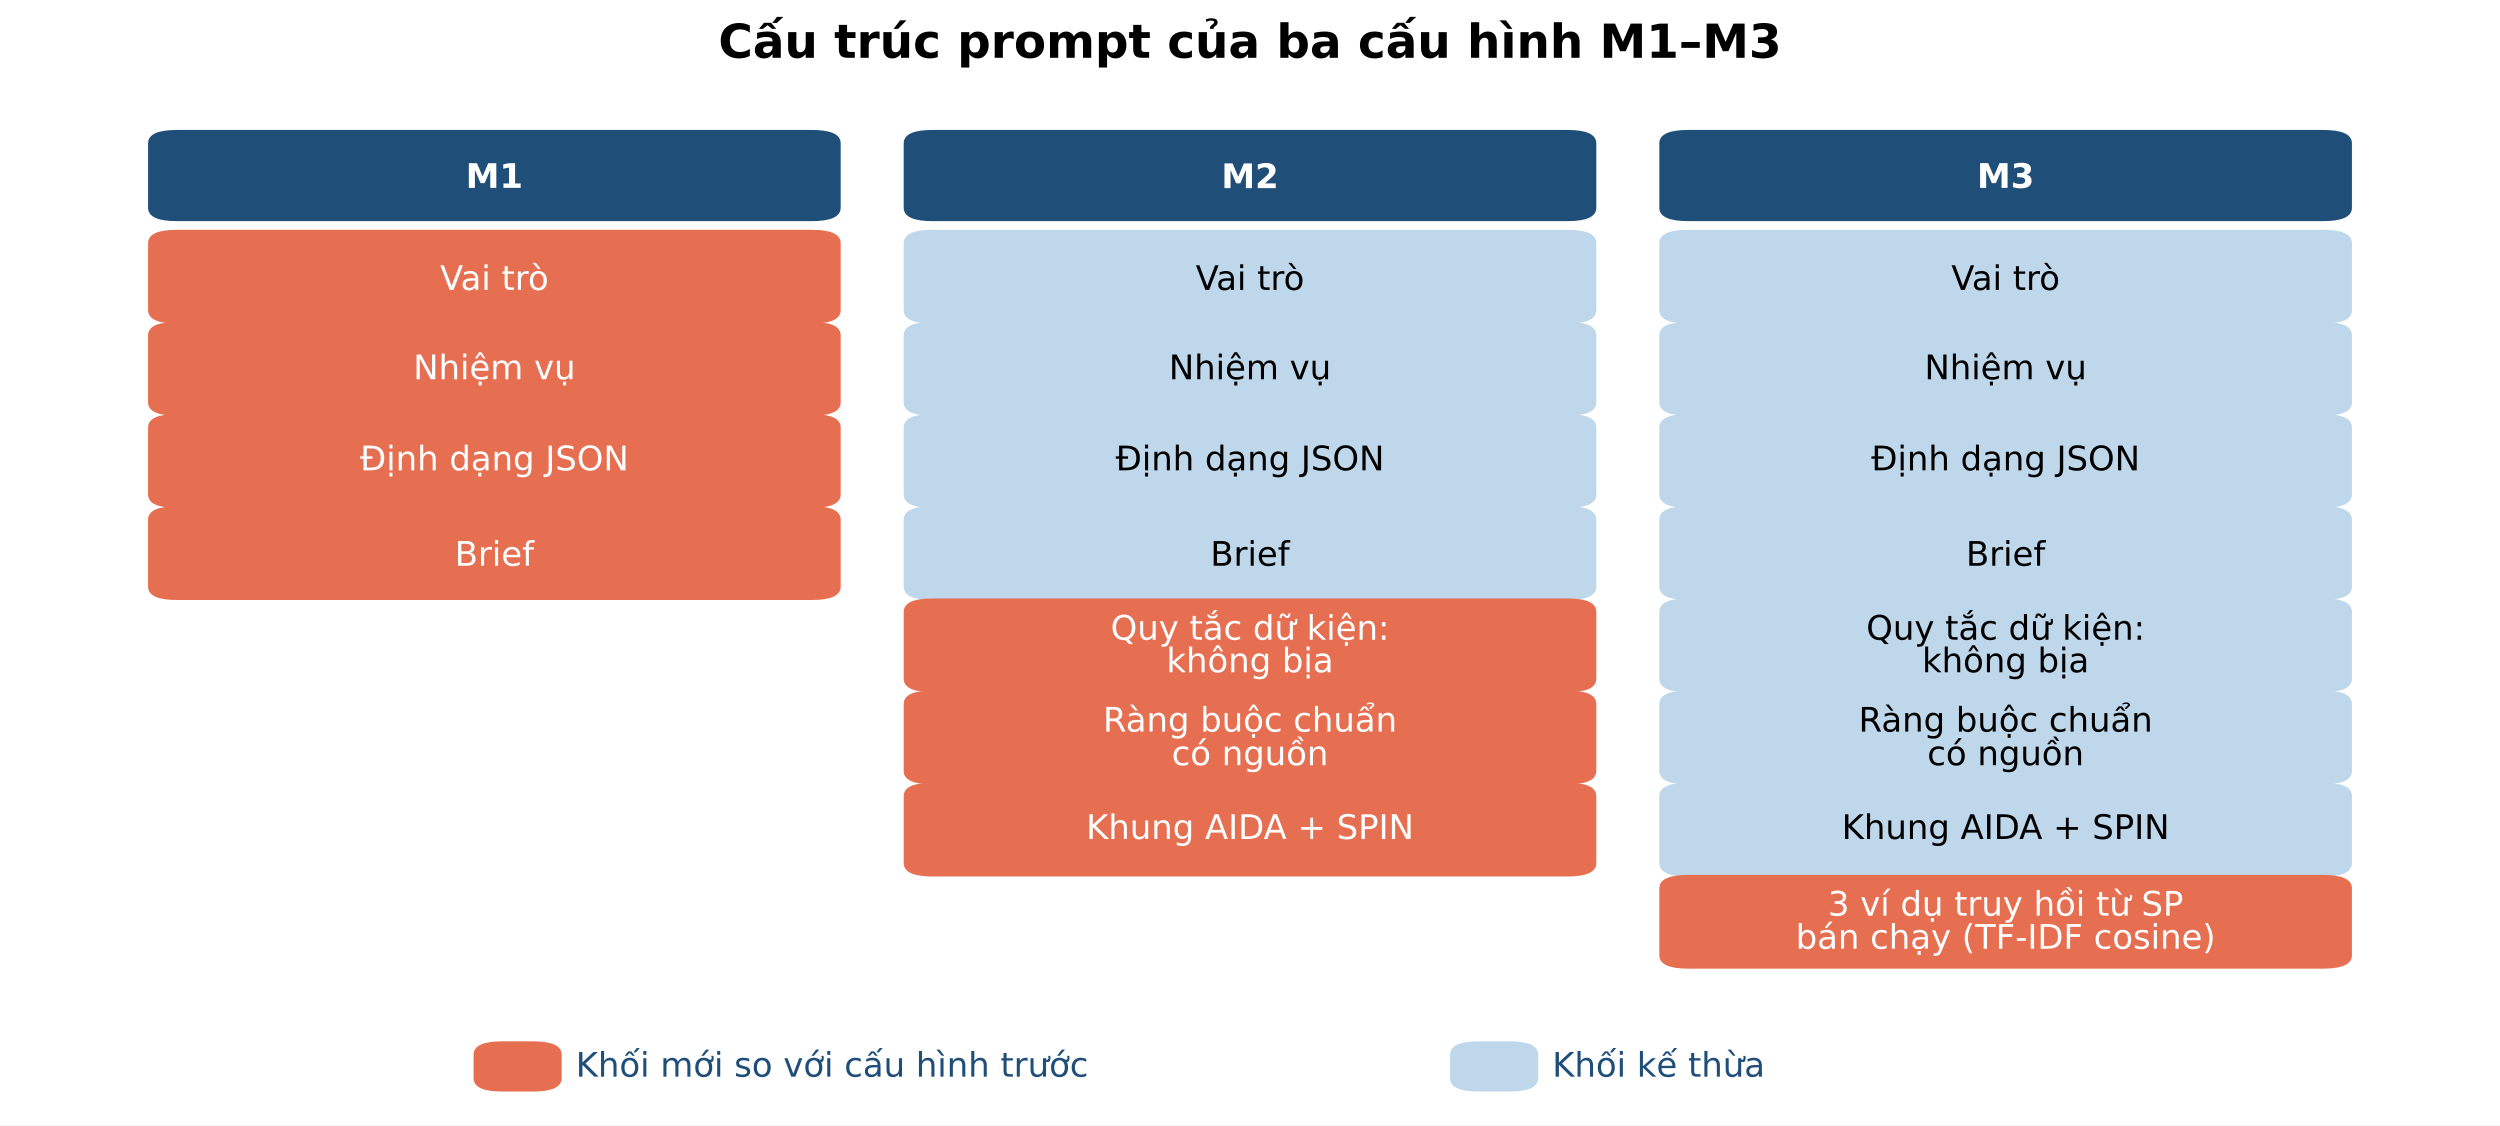
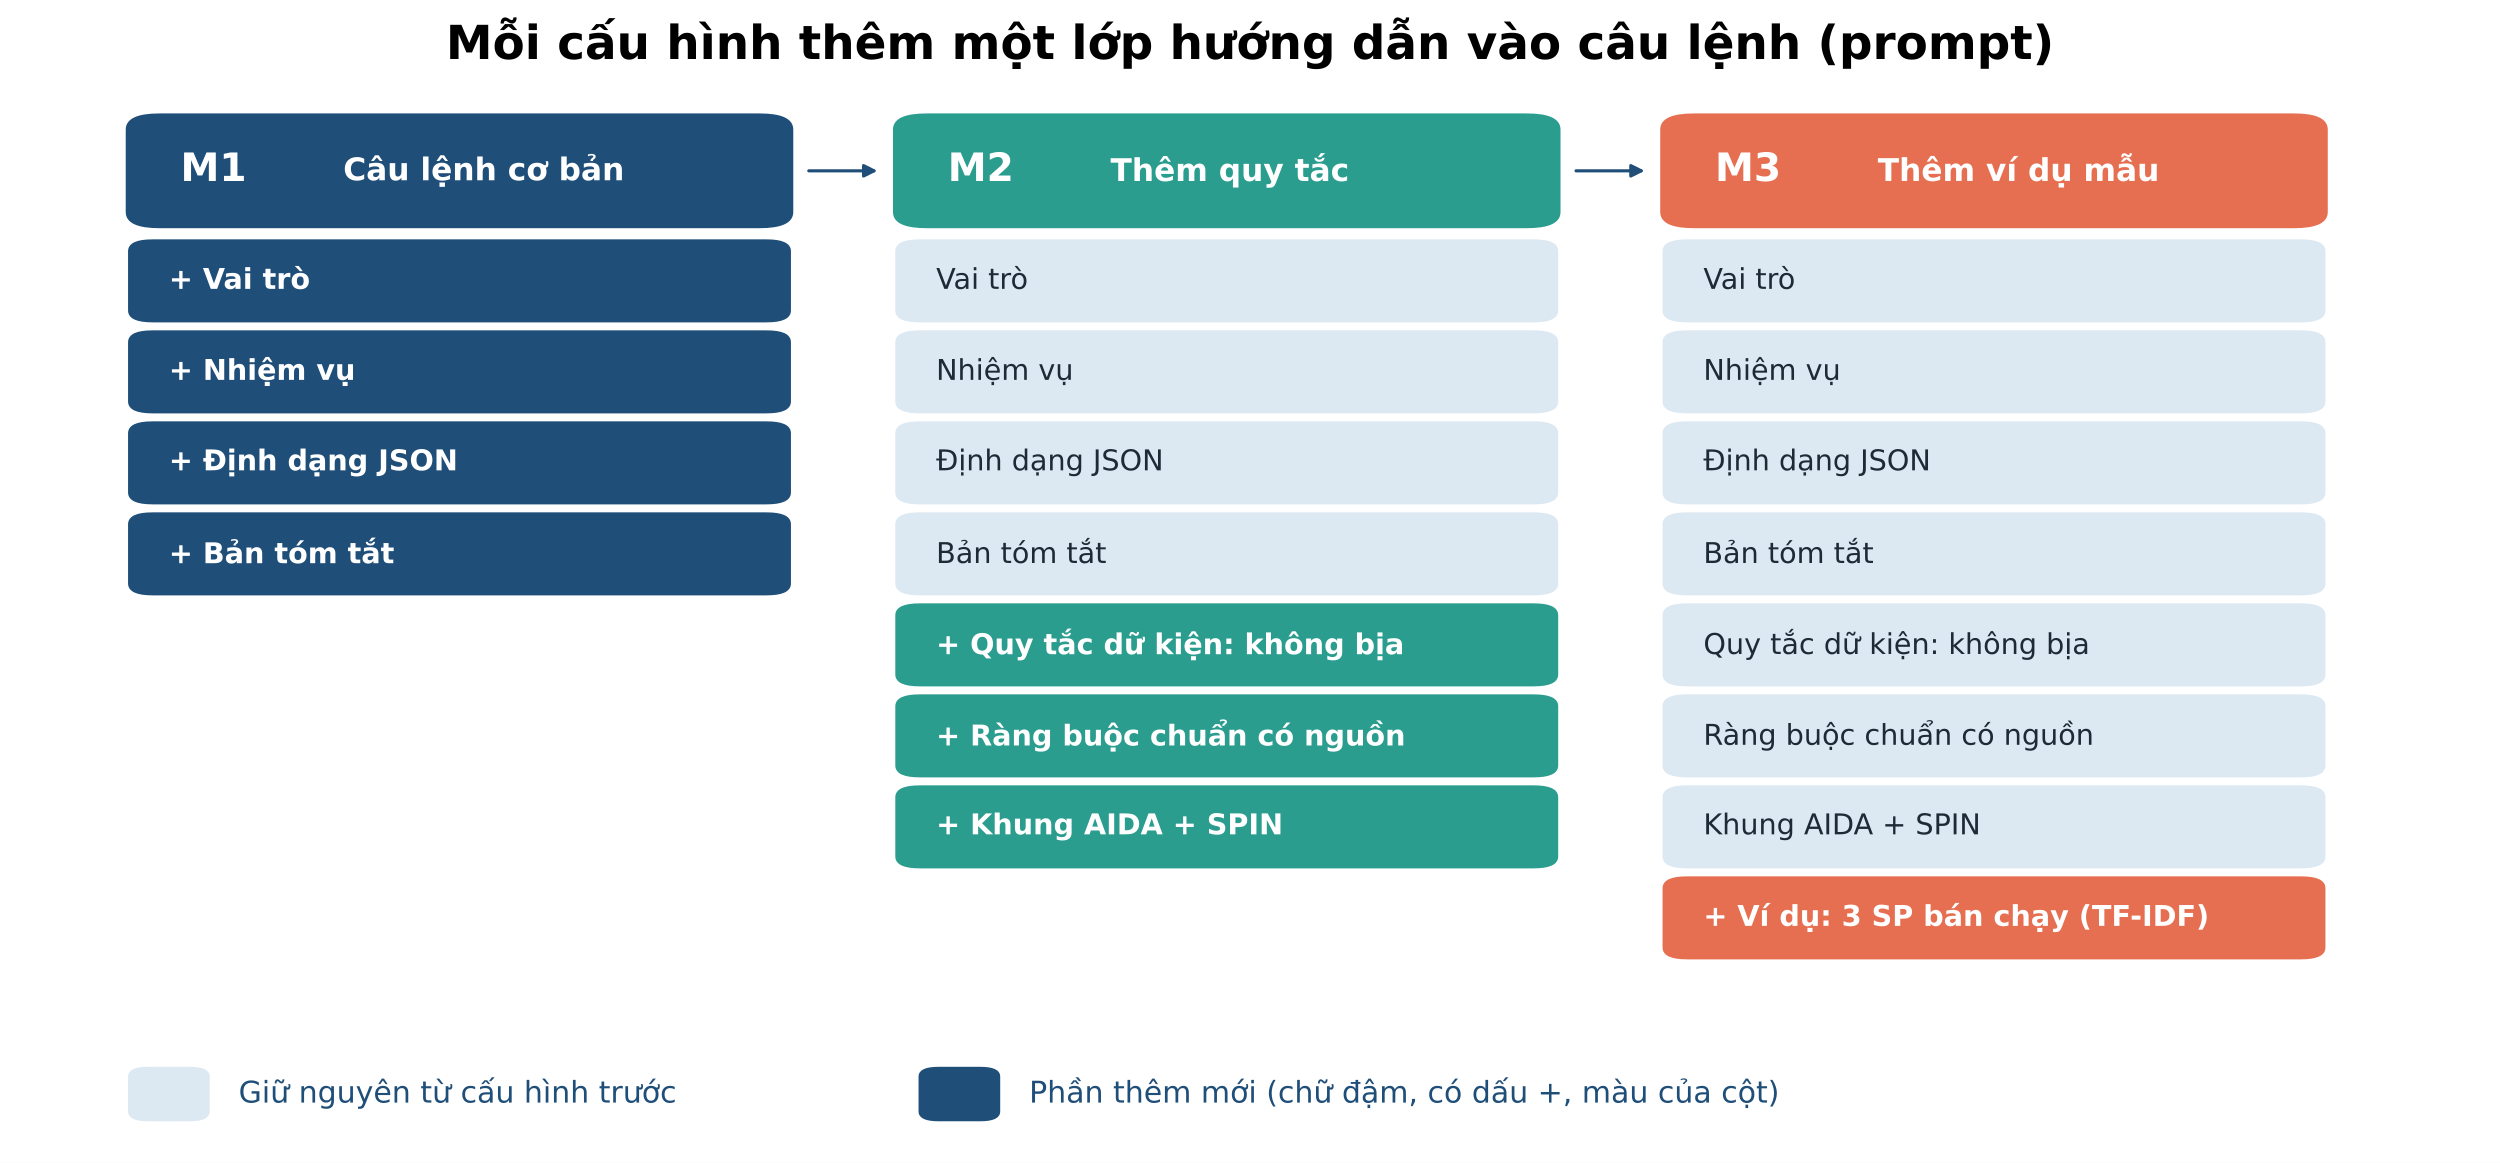
- <svg xmlns="http://www.w3.org/2000/svg" width="959.76pt" height="432pt" viewBox="0 0 959.76 432" version="1.1">
+ <svg xmlns="http://www.w3.org/2000/svg" width="959.76pt" height="446.4pt" viewBox="0 0 959.76 446.4" version="1.1">
  <defs>
    <style type="text/css">*{stroke-linejoin: round; stroke-linecap: butt}</style>
  </defs>
  <g id="figure_1">
    <g id="patch_1">
-       <path d="M 0 432  L 959.76 432  L 959.76 0  L 0 0  z " style="fill: #ffffff" />
+       <path d="M 0 446.4  L 959.76 446.4  L 959.76 0  L 0 0  z " style="fill: #ffffff" />
    </g>
    <g id="axes_1">
      <g id="patch_2">
-         <path d="M 67.956 84.493  L 311.629 84.493  Q 322.34 84.493 322.34 79.775  L 322.34 55.009  Q 322.34 50.291 311.629 50.291  L 67.956 50.291  Q 57.245 50.291 57.245 55.009  L 57.245 79.775  Q 57.245 84.493 67.956 84.493  z " clip-path="url(#p205b513c04)" style="fill: #1f4e79; stroke: #1f4e79; stroke-width: 0.8; stroke-linejoin: miter" />
+         <path d="M 61.261 87.106  L 291.546 87.106  Q 304.042 87.106 304.042 81.419  L 304.042 49.733  Q 304.042 44.046 291.546 44.046  L 61.261 44.046  Q 48.765 44.046 48.765 49.733  L 48.765 81.419  Q 48.765 87.106 61.261 87.106  z " clip-path="url(#p475eb7b237)" style="fill: #1f4e79; stroke: #1f4e79; stroke-linejoin: miter" />
      </g>
      <g id="patch_3">
-         <path d="M 67.956 123.805  L 311.629 123.805  Q 322.34 123.805 322.34 119.087  L 322.34 93.338  Q 322.34 88.62 311.629 88.62  L 67.956 88.62  Q 57.245 88.62 57.245 93.338  L 57.245 119.087  Q 57.245 123.805 67.956 123.805  z " clip-path="url(#p205b513c04)" style="fill: #e76f51; stroke: #e76f51; stroke-width: 0.8; stroke-linejoin: miter" />
+         <path d="M 58.584 123.26  L 294.224 123.26  Q 303.15 123.26 303.15 119.198  L 303.15 96.449  Q 303.15 92.387 294.224 92.387  L 58.584 92.387  Q 49.658 92.387 49.658 96.449  L 49.658 119.198  Q 49.658 123.26 58.584 123.26  z " clip-path="url(#p475eb7b237)" style="fill: #1f4e79; stroke: #1f4e79; stroke-linejoin: miter" />
      </g>
      <g id="patch_4">
-         <path d="M 67.956 159.186  L 311.629 159.186  Q 322.34 159.186 322.34 154.468  L 322.34 128.719  Q 322.34 124.001 311.629 124.001  L 67.956 124.001  Q 57.245 124.001 57.245 128.719  L 57.245 154.468  Q 57.245 159.186 67.956 159.186  z " clip-path="url(#p205b513c04)" style="fill: #e76f51; stroke: #e76f51; stroke-width: 0.8; stroke-linejoin: miter" />
+         <path d="M 58.584 158.195  L 294.224 158.195  Q 303.15 158.195 303.15 154.133  L 303.15 131.384  Q 303.15 127.322 294.224 127.322  L 58.584 127.322  Q 49.658 127.322 49.658 131.384  L 49.658 154.133  Q 49.658 158.195 58.584 158.195  z " clip-path="url(#p475eb7b237)" style="fill: #1f4e79; stroke: #1f4e79; stroke-linejoin: miter" />
      </g>
      <g id="patch_5">
-         <path d="M 67.956 194.566  L 311.629 194.566  Q 322.34 194.566 322.34 189.849  L 322.34 164.1  Q 322.34 159.382 311.629 159.382  L 67.956 159.382  Q 57.245 159.382 57.245 164.1  L 57.245 189.849  Q 57.245 194.566 67.956 194.566  z " clip-path="url(#p205b513c04)" style="fill: #e76f51; stroke: #e76f51; stroke-width: 0.8; stroke-linejoin: miter" />
+         <path d="M 58.584 193.13  L 294.224 193.13  Q 303.15 193.13 303.15 189.068  L 303.15 166.32  Q 303.15 162.257 294.224 162.257  L 58.584 162.257  Q 49.658 162.257 49.658 166.32  L 49.658 189.068  Q 49.658 193.13 58.584 193.13  z " clip-path="url(#p475eb7b237)" style="fill: #1f4e79; stroke: #1f4e79; stroke-linejoin: miter" />
      </g>
      <g id="patch_6">
-         <path d="M 67.956 229.947  L 311.629 229.947  Q 322.34 229.947 322.34 225.23  L 322.34 199.48  Q 322.34 194.763 311.629 194.763  L 67.956 194.763  Q 57.245 194.763 57.245 199.48  L 57.245 225.23  Q 57.245 229.947 67.956 229.947  z " clip-path="url(#p205b513c04)" style="fill: #e76f51; stroke: #e76f51; stroke-width: 0.8; stroke-linejoin: miter" />
+         <path d="M 58.584 228.066  L 294.224 228.066  Q 303.15 228.066 303.15 224.004  L 303.15 201.255  Q 303.15 197.193 294.224 197.193  L 58.584 197.193  Q 49.658 197.193 49.658 201.255  L 49.658 224.004  Q 49.658 228.066 58.584 228.066  z " clip-path="url(#p475eb7b237)" style="fill: #1f4e79; stroke: #1f4e79; stroke-linejoin: miter" />
      </g>
      <g id="patch_7">
-         <path d="M 358.043 84.493  L 601.717 84.493  Q 612.428 84.493 612.428 79.775  L 612.428 55.009  Q 612.428 50.291 601.717 50.291  L 358.043 50.291  Q 347.332 50.291 347.332 55.009  L 347.332 79.775  Q 347.332 84.493 358.043 84.493  z " clip-path="url(#p205b513c04)" style="fill: #1f4e79; stroke: #1f4e79; stroke-width: 0.8; stroke-linejoin: miter" />
+         <path d="M 310.502 65.576  Q 323.679 65.576 335.514 65.576  " clip-path="url(#p475eb7b237)" style="fill: none; stroke: #1f4e79; stroke-width: 1.2; stroke-linecap: round" />
+         <path d="M 331.514 63.576  L 335.514 65.576  L 331.514 67.576  z " clip-path="url(#p475eb7b237)" style="fill: #1f4e79; stroke: #1f4e79; stroke-width: 1.2; stroke-linecap: round" />
      </g>
      <g id="patch_8">
-         <path d="M 358.043 123.805  L 601.717 123.805  Q 612.428 123.805 612.428 119.087  L 612.428 93.338  Q 612.428 88.62 601.717 88.62  L 358.043 88.62  Q 347.332 88.62 347.332 93.338  L 347.332 119.087  Q 347.332 123.805 358.043 123.805  z " clip-path="url(#p205b513c04)" style="fill: #bfd7ea; stroke: #bfd7ea; stroke-width: 0.8; stroke-linejoin: miter" />
+         <path d="M 355.812 87.106  L 586.097 87.106  Q 598.593 87.106 598.593 81.419  L 598.593 49.733  Q 598.593 44.046 586.097 44.046  L 355.812 44.046  Q 343.316 44.046 343.316 49.733  L 343.316 81.419  Q 343.316 87.106 355.812 87.106  z " clip-path="url(#p475eb7b237)" style="fill: #2a9d8f; stroke: #2a9d8f; stroke-linejoin: miter" />
      </g>
      <g id="patch_9">
-         <path d="M 358.043 159.186  L 601.717 159.186  Q 612.428 159.186 612.428 154.468  L 612.428 128.719  Q 612.428 124.001 601.717 124.001  L 358.043 124.001  Q 347.332 124.001 347.332 128.719  L 347.332 154.468  Q 347.332 159.186 358.043 159.186  z " clip-path="url(#p205b513c04)" style="fill: #bfd7ea; stroke: #bfd7ea; stroke-width: 0.8; stroke-linejoin: miter" />
+         <path d="M 353.134 123.26  L 588.774 123.26  Q 597.7 123.26 597.7 119.198  L 597.7 96.449  Q 597.7 92.387 588.774 92.387  L 353.134 92.387  Q 344.208 92.387 344.208 96.449  L 344.208 119.198  Q 344.208 123.26 353.134 123.26  z " clip-path="url(#p475eb7b237)" style="fill: #dce8f2; stroke: #dce8f2; stroke-linejoin: miter" />
      </g>
      <g id="patch_10">
-         <path d="M 358.043 194.566  L 601.717 194.566  Q 612.428 194.566 612.428 189.849  L 612.428 164.1  Q 612.428 159.382 601.717 159.382  L 358.043 159.382  Q 347.332 159.382 347.332 164.1  L 347.332 189.849  Q 347.332 194.566 358.043 194.566  z " clip-path="url(#p205b513c04)" style="fill: #bfd7ea; stroke: #bfd7ea; stroke-width: 0.8; stroke-linejoin: miter" />
+         <path d="M 353.134 158.195  L 588.774 158.195  Q 597.7 158.195 597.7 154.133  L 597.7 131.384  Q 597.7 127.322 588.774 127.322  L 353.134 127.322  Q 344.208 127.322 344.208 131.384  L 344.208 154.133  Q 344.208 158.195 353.134 158.195  z " clip-path="url(#p475eb7b237)" style="fill: #dce8f2; stroke: #dce8f2; stroke-linejoin: miter" />
      </g>
      <g id="patch_11">
-         <path d="M 358.043 229.947  L 601.717 229.947  Q 612.428 229.947 612.428 225.23  L 612.428 199.48  Q 612.428 194.763 601.717 194.763  L 358.043 194.763  Q 347.332 194.763 347.332 199.48  L 347.332 225.23  Q 347.332 229.947 358.043 229.947  z " clip-path="url(#p205b513c04)" style="fill: #bfd7ea; stroke: #bfd7ea; stroke-width: 0.8; stroke-linejoin: miter" />
+         <path d="M 353.134 193.13  L 588.774 193.13  Q 597.7 193.13 597.7 189.068  L 597.7 166.32  Q 597.7 162.257 588.774 162.257  L 353.134 162.257  Q 344.208 162.257 344.208 166.32  L 344.208 189.068  Q 344.208 193.13 353.134 193.13  z " clip-path="url(#p475eb7b237)" style="fill: #dce8f2; stroke: #dce8f2; stroke-linejoin: miter" />
      </g>
      <g id="patch_12">
-         <path d="M 358.043 265.328  L 601.717 265.328  Q 612.428 265.328 612.428 260.61  L 612.428 234.861  Q 612.428 230.144 601.717 230.144  L 358.043 230.144  Q 347.332 230.144 347.332 234.861  L 347.332 260.61  Q 347.332 265.328 358.043 265.328  z " clip-path="url(#p205b513c04)" style="fill: #e76f51; stroke: #e76f51; stroke-width: 0.8; stroke-linejoin: miter" />
+         <path d="M 353.134 228.066  L 588.774 228.066  Q 597.7 228.066 597.7 224.004  L 597.7 201.255  Q 597.7 197.193 588.774 197.193  L 353.134 197.193  Q 344.208 197.193 344.208 201.255  L 344.208 224.004  Q 344.208 228.066 353.134 228.066  z " clip-path="url(#p475eb7b237)" style="fill: #dce8f2; stroke: #dce8f2; stroke-linejoin: miter" />
      </g>
      <g id="patch_13">
-         <path d="M 358.043 300.709  L 601.717 300.709  Q 612.428 300.709 612.428 295.991  L 612.428 270.242  Q 612.428 265.524 601.717 265.524  L 358.043 265.524  Q 347.332 265.524 347.332 270.242  L 347.332 295.991  Q 347.332 300.709 358.043 300.709  z " clip-path="url(#p205b513c04)" style="fill: #e76f51; stroke: #e76f51; stroke-width: 0.8; stroke-linejoin: miter" />
+         <path d="M 353.134 263.001  L 588.774 263.001  Q 597.7 263.001 597.7 258.939  L 597.7 236.19  Q 597.7 232.128 588.774 232.128  L 353.134 232.128  Q 344.208 232.128 344.208 236.19  L 344.208 258.939  Q 344.208 263.001 353.134 263.001  z " clip-path="url(#p475eb7b237)" style="fill: #2a9d8f; stroke: #2a9d8f; stroke-linejoin: miter" />
      </g>
      <g id="patch_14">
-         <path d="M 358.043 336.09  L 601.717 336.09  Q 612.428 336.09 612.428 331.372  L 612.428 305.623  Q 612.428 300.905 601.717 300.905  L 358.043 300.905  Q 347.332 300.905 347.332 305.623  L 347.332 331.372  Q 347.332 336.09 358.043 336.09  z " clip-path="url(#p205b513c04)" style="fill: #e76f51; stroke: #e76f51; stroke-width: 0.8; stroke-linejoin: miter" />
+         <path d="M 353.134 297.936  L 588.774 297.936  Q 597.7 297.936 597.7 293.874  L 597.7 271.126  Q 597.7 267.063 588.774 267.063  L 353.134 267.063  Q 344.208 267.063 344.208 271.126  L 344.208 293.874  Q 344.208 297.936 353.134 297.936  z " clip-path="url(#p475eb7b237)" style="fill: #2a9d8f; stroke: #2a9d8f; stroke-linejoin: miter" />
      </g>
      <g id="patch_15">
-         <path d="M 648.131 84.493  L 891.804 84.493  Q 902.515 84.493 902.515 79.775  L 902.515 55.009  Q 902.515 50.291 891.804 50.291  L 648.131 50.291  Q 637.42 50.291 637.42 55.009  L 637.42 79.775  Q 637.42 84.493 648.131 84.493  z " clip-path="url(#p205b513c04)" style="fill: #1f4e79; stroke: #1f4e79; stroke-width: 0.8; stroke-linejoin: miter" />
+         <path d="M 353.134 332.872  L 588.774 332.872  Q 597.7 332.872 597.7 328.809  L 597.7 306.061  Q 597.7 301.999 588.774 301.999  L 353.134 301.999  Q 344.208 301.999 344.208 306.061  L 344.208 328.809  Q 344.208 332.872 353.134 332.872  z " clip-path="url(#p475eb7b237)" style="fill: #2a9d8f; stroke: #2a9d8f; stroke-linejoin: miter" />
      </g>
      <g id="patch_16">
-         <path d="M 648.131 123.805  L 891.804 123.805  Q 902.515 123.805 902.515 119.087  L 902.515 93.338  Q 902.515 88.62 891.804 88.62  L 648.131 88.62  Q 637.42 88.62 637.42 93.338  L 637.42 119.087  Q 637.42 123.805 648.131 123.805  z " clip-path="url(#p205b513c04)" style="fill: #bfd7ea; stroke: #bfd7ea; stroke-width: 0.8; stroke-linejoin: miter" />
+         <path d="M 605.052 65.576  Q 618.229 65.576 630.065 65.576  " clip-path="url(#p475eb7b237)" style="fill: none; stroke: #1f4e79; stroke-width: 1.2; stroke-linecap: round" />
+         <path d="M 626.065 63.576  L 630.065 65.576  L 626.065 67.576  z " clip-path="url(#p475eb7b237)" style="fill: #1f4e79; stroke: #1f4e79; stroke-width: 1.2; stroke-linecap: round" />
      </g>
      <g id="patch_17">
-         <path d="M 648.131 159.186  L 891.804 159.186  Q 902.515 159.186 902.515 154.468  L 902.515 128.719  Q 902.515 124.001 891.804 124.001  L 648.131 124.001  Q 637.42 124.001 637.42 128.719  L 637.42 154.468  Q 637.42 159.186 648.131 159.186  z " clip-path="url(#p205b513c04)" style="fill: #bfd7ea; stroke: #bfd7ea; stroke-width: 0.8; stroke-linejoin: miter" />
+         <path d="M 650.362 87.106  L 880.647 87.106  Q 893.143 87.106 893.143 81.419  L 893.143 49.733  Q 893.143 44.046 880.647 44.046  L 650.362 44.046  Q 637.866 44.046 637.866 49.733  L 637.866 81.419  Q 637.866 87.106 650.362 87.106  z " clip-path="url(#p475eb7b237)" style="fill: #e76f51; stroke: #e76f51; stroke-linejoin: miter" />
      </g>
      <g id="patch_18">
-         <path d="M 648.131 194.566  L 891.804 194.566  Q 902.515 194.566 902.515 189.849  L 902.515 164.1  Q 902.515 159.382 891.804 159.382  L 648.131 159.382  Q 637.42 159.382 637.42 164.1  L 637.42 189.849  Q 637.42 194.566 648.131 194.566  z " clip-path="url(#p205b513c04)" style="fill: #bfd7ea; stroke: #bfd7ea; stroke-width: 0.8; stroke-linejoin: miter" />
+         <path d="M 647.684 123.26  L 883.325 123.26  Q 892.25 123.26 892.25 119.198  L 892.25 96.449  Q 892.25 92.387 883.325 92.387  L 647.684 92.387  Q 638.759 92.387 638.759 96.449  L 638.759 119.198  Q 638.759 123.26 647.684 123.26  z " clip-path="url(#p475eb7b237)" style="fill: #dce8f2; stroke: #dce8f2; stroke-linejoin: miter" />
      </g>
      <g id="patch_19">
-         <path d="M 648.131 229.947  L 891.804 229.947  Q 902.515 229.947 902.515 225.23  L 902.515 199.48  Q 902.515 194.763 891.804 194.763  L 648.131 194.763  Q 637.42 194.763 637.42 199.48  L 637.42 225.23  Q 637.42 229.947 648.131 229.947  z " clip-path="url(#p205b513c04)" style="fill: #bfd7ea; stroke: #bfd7ea; stroke-width: 0.8; stroke-linejoin: miter" />
+         <path d="M 647.684 158.195  L 883.325 158.195  Q 892.25 158.195 892.25 154.133  L 892.25 131.384  Q 892.25 127.322 883.325 127.322  L 647.684 127.322  Q 638.759 127.322 638.759 131.384  L 638.759 154.133  Q 638.759 158.195 647.684 158.195  z " clip-path="url(#p475eb7b237)" style="fill: #dce8f2; stroke: #dce8f2; stroke-linejoin: miter" />
      </g>
      <g id="patch_20">
-         <path d="M 648.131 265.328  L 891.804 265.328  Q 902.515 265.328 902.515 260.61  L 902.515 234.861  Q 902.515 230.144 891.804 230.144  L 648.131 230.144  Q 637.42 230.144 637.42 234.861  L 637.42 260.61  Q 637.42 265.328 648.131 265.328  z " clip-path="url(#p205b513c04)" style="fill: #bfd7ea; stroke: #bfd7ea; stroke-width: 0.8; stroke-linejoin: miter" />
+         <path d="M 647.684 193.13  L 883.325 193.13  Q 892.25 193.13 892.25 189.068  L 892.25 166.32  Q 892.25 162.257 883.325 162.257  L 647.684 162.257  Q 638.759 162.257 638.759 166.32  L 638.759 189.068  Q 638.759 193.13 647.684 193.13  z " clip-path="url(#p475eb7b237)" style="fill: #dce8f2; stroke: #dce8f2; stroke-linejoin: miter" />
      </g>
      <g id="patch_21">
-         <path d="M 648.131 300.709  L 891.804 300.709  Q 902.515 300.709 902.515 295.991  L 902.515 270.242  Q 902.515 265.524 891.804 265.524  L 648.131 265.524  Q 637.42 265.524 637.42 270.242  L 637.42 295.991  Q 637.42 300.709 648.131 300.709  z " clip-path="url(#p205b513c04)" style="fill: #bfd7ea; stroke: #bfd7ea; stroke-width: 0.8; stroke-linejoin: miter" />
+         <path d="M 647.684 228.066  L 883.325 228.066  Q 892.25 228.066 892.25 224.004  L 892.25 201.255  Q 892.25 197.193 883.325 197.193  L 647.684 197.193  Q 638.759 197.193 638.759 201.255  L 638.759 224.004  Q 638.759 228.066 647.684 228.066  z " clip-path="url(#p475eb7b237)" style="fill: #dce8f2; stroke: #dce8f2; stroke-linejoin: miter" />
      </g>
      <g id="patch_22">
-         <path d="M 648.131 336.09  L 891.804 336.09  Q 902.515 336.09 902.515 331.372  L 902.515 305.623  Q 902.515 300.905 891.804 300.905  L 648.131 300.905  Q 637.42 300.905 637.42 305.623  L 637.42 331.372  Q 637.42 336.09 648.131 336.09  z " clip-path="url(#p205b513c04)" style="fill: #bfd7ea; stroke: #bfd7ea; stroke-width: 0.8; stroke-linejoin: miter" />
+         <path d="M 647.684 263.001  L 883.325 263.001  Q 892.25 263.001 892.25 258.939  L 892.25 236.19  Q 892.25 232.128 883.325 232.128  L 647.684 232.128  Q 638.759 232.128 638.759 236.19  L 638.759 258.939  Q 638.759 263.001 647.684 263.001  z " clip-path="url(#p475eb7b237)" style="fill: #dce8f2; stroke: #dce8f2; stroke-linejoin: miter" />
      </g>
      <g id="patch_23">
-         <path d="M 648.131 371.47  L 891.804 371.47  Q 902.515 371.47 902.515 366.753  L 902.515 341.004  Q 902.515 336.286 891.804 336.286  L 648.131 336.286  Q 637.42 336.286 637.42 341.004  L 637.42 366.753  Q 637.42 371.47 648.131 371.47  z " clip-path="url(#p205b513c04)" style="fill: #e76f51; stroke: #e76f51; stroke-width: 0.8; stroke-linejoin: miter" />
+         <path d="M 647.684 297.936  L 883.325 297.936  Q 892.25 297.936 892.25 293.874  L 892.25 271.126  Q 892.25 267.063 883.325 267.063  L 647.684 267.063  Q 638.759 267.063 638.759 271.126  L 638.759 293.874  Q 638.759 297.936 647.684 297.936  z " clip-path="url(#p475eb7b237)" style="fill: #dce8f2; stroke: #dce8f2; stroke-linejoin: miter" />
      </g>
      <g id="patch_24">
-         <path d="M 192.917 418.645  L 204.52 418.645  Q 215.231 418.645 215.231 413.927  L 215.231 404.886  Q 215.231 400.168 204.52 400.168  L 192.917 400.168  Q 182.206 400.168 182.206 404.886  L 182.206 413.927  Q 182.206 418.645 192.917 418.645  z " clip-path="url(#p205b513c04)" style="fill: #e76f51; stroke: #e76f51; stroke-width: 0.8; stroke-linejoin: miter" />
+         <path d="M 647.684 332.872  L 883.325 332.872  Q 892.25 332.872 892.25 328.809  L 892.25 306.061  Q 892.25 301.999 883.325 301.999  L 647.684 301.999  Q 638.759 301.999 638.759 306.061  L 638.759 328.809  Q 638.759 332.872 647.684 332.872  z " clip-path="url(#p475eb7b237)" style="fill: #dce8f2; stroke: #dce8f2; stroke-linejoin: miter" />
      </g>
      <g id="patch_25">
-         <path d="M 567.799 418.645  L 579.402 418.645  Q 590.113 418.645 590.113 413.927  L 590.113 404.886  Q 590.113 400.168 579.402 400.168  L 567.799 400.168  Q 557.088 400.168 557.088 404.886  L 557.088 413.927  Q 557.088 418.645 567.799 418.645  z " clip-path="url(#p205b513c04)" style="fill: #bfd7ea; stroke: #bfd7ea; stroke-width: 0.8; stroke-linejoin: miter" />
+         <path d="M 647.684 367.807  L 883.325 367.807  Q 892.25 367.807 892.25 363.745  L 892.25 340.996  Q 892.25 336.934 883.325 336.934  L 647.684 336.934  Q 638.759 336.934 638.759 340.996  L 638.759 363.745  Q 638.759 367.807 647.684 367.807  z " clip-path="url(#p475eb7b237)" style="fill: #e76f51; stroke: #e76f51; stroke-linejoin: miter" />
+       </g>
+       <g id="patch_26">
+         <path d="M 56.799 429.959  L 72.865 429.959  Q 80.006 429.959 80.006 426.709  L 80.006 413.304  Q 80.006 410.054 72.865 410.054  L 56.799 410.054  Q 49.658 410.054 49.658 413.304  L 49.658 426.709  Q 49.658 429.959 56.799 429.959  z " clip-path="url(#p475eb7b237)" style="fill: #dce8f2; stroke: #dce8f2; stroke-linejoin: miter" />
+       </g>
+       <g id="patch_27">
+         <path d="M 360.275 429.959  L 376.341 429.959  Q 383.482 429.959 383.482 426.709  L 383.482 413.304  Q 383.482 410.054 376.341 410.054  L 360.275 410.054  Q 353.134 410.054 353.134 413.304  L 353.134 426.709  Q 353.134 429.959 360.275 429.959  z " clip-path="url(#p475eb7b237)" style="fill: #1f4e79; stroke: #1f4e79; stroke-linejoin: miter" />
      </g>
      <g id="text_1">
-         <text style="font-weight: 700; font-size: 13px; font-family: 'DejaVu Sans'; text-anchor: middle; fill: #ffffff" x="189.793" y="72.131" transform="rotate(-0 189.7925 72.13091)">M1</text>
+         <text style="font-weight: 700; font-size: 15px; font-family: 'DejaVu Sans'; text-anchor: start; fill: #ffffff" x="69.295" y="69.473" transform="rotate(-0 69.29467 69.47264)">M1</text>
      </g>
      <g id="text_2">
-         <text style="font-size: 13px; font-family: 'DejaVu Sans'; text-anchor: middle; fill: #ffffff" x="189.793" y="111.319" transform="rotate(-0 189.7925 111.3192)">Vai trò</text>
+         <text style="font-weight: 700; font-size: 12px; font-family: 'DejaVu Sans'; text-anchor: start; fill: #ffffff" x="131.775" y="69.194" transform="rotate(-0 131.775 69.19444)">Câu lệnh cơ bản</text>
      </g>
      <g id="text_3">
-         <text style="font-size: 13px; font-family: 'DejaVu Sans'; text-anchor: middle; fill: #ffffff" x="189.793" y="145.602" transform="rotate(-0 189.7925 145.6021)">Nhiệm vụ</text>
+         <text style="font-weight: 700; font-size: 11px; font-family: 'DejaVu Sans'; text-anchor: start; fill: #ffffff" x="64.832" y="110.901" transform="rotate(-0 64.83179 110.9013)">+ Vai trò</text>
      </g>
      <g id="text_4">
-         <text style="font-size: 13px; font-family: 'DejaVu Sans'; text-anchor: middle; fill: #ffffff" x="189.793" y="180.561" transform="rotate(-0 189.7925 180.5614)">Định dạng JSON</text>
+         <text style="font-weight: 700; font-size: 11px; font-family: 'DejaVu Sans'; text-anchor: start; fill: #ffffff" x="64.832" y="145.837" transform="rotate(-0 64.83179 145.8366)">+ Nhiệm vụ</text>
      </g>
      <g id="text_5">
-         <text style="font-size: 13px; font-family: 'DejaVu Sans'; text-anchor: middle; fill: #ffffff" x="189.793" y="217.202" transform="rotate(-0 189.7925 217.2016)">Brief</text>
+         <text style="font-weight: 700; font-size: 11px; font-family: 'DejaVu Sans'; text-anchor: start; fill: #ffffff" x="64.832" y="180.552" transform="rotate(-0 64.83179 180.5518)">+ Định dạng JSON</text>
      </g>
      <g id="text_6">
-         <text style="font-weight: 700; font-size: 13px; font-family: 'DejaVu Sans'; text-anchor: middle; fill: #ffffff" x="479.88" y="72.216" transform="rotate(-0 479.88 72.21622)">M2</text>
+         <text style="font-weight: 700; font-size: 11px; font-family: 'DejaVu Sans'; text-anchor: start; fill: #ffffff" x="64.832" y="216.209" transform="rotate(-0 64.83179 216.209)">+ Bản tóm tắt</text>
      </g>
      <g id="text_7">
-         <text style="font-size: 13px; font-family: 'DejaVu Sans'; text-anchor: middle" x="479.88" y="111.319" transform="rotate(-0 479.88 111.3192)">Vai trò</text>
+         <text style="font-weight: 700; font-size: 15px; font-family: 'DejaVu Sans'; text-anchor: start; fill: #ffffff" x="363.845" y="69.473" transform="rotate(-0 363.845 69.47264)">M2</text>
      </g>
      <g id="text_8">
-         <text style="font-size: 13px; font-family: 'DejaVu Sans'; text-anchor: middle" x="479.88" y="145.602" transform="rotate(-0 479.88 145.6021)">Nhiệm vụ</text>
+         <text style="font-weight: 700; font-size: 12px; font-family: 'DejaVu Sans'; text-anchor: start; fill: #ffffff" x="426.325" y="69.481" transform="rotate(-0 426.3254 69.48132)">Thêm quy tắc</text>
      </g>
      <g id="text_9">
-         <text style="font-size: 13px; font-family: 'DejaVu Sans'; text-anchor: middle" x="479.88" y="180.561" transform="rotate(-0 479.88 180.5614)">Định dạng JSON</text>
+         <text style="font-size: 11px; font-family: 'DejaVu Sans'; text-anchor: start; fill: #1d2b36" x="359.382" y="110.901" transform="rotate(-0 359.3821 110.9013)">Vai trò</text>
      </g>
      <g id="text_10">
-         <text style="font-size: 13px; font-family: 'DejaVu Sans'; text-anchor: middle" x="479.88" y="217.202" transform="rotate(-0 479.88 217.2016)">Brief</text>
+         <text style="font-size: 11px; font-family: 'DejaVu Sans'; text-anchor: start; fill: #1d2b36" x="359.382" y="145.837" transform="rotate(-0 359.3821 145.8366)">Nhiệm vụ</text>
      </g>
      <g id="text_11">
-         <text style="font-size: 13px; font-family: 'DejaVu Sans'; fill: #ffffff" transform="translate(426.3698 245.5847)">Quy tắc dữ kiện:</text>
-         <text style="font-size: 13px; font-family: 'DejaVu Sans'; fill: #ffffff" transform="translate(447.7923 258.083)">không bịa</text>
+         <text style="font-size: 11px; font-family: 'DejaVu Sans'; text-anchor: start; fill: #1d2b36" x="359.382" y="180.552" transform="rotate(-0 359.3821 180.5518)">Định dạng JSON</text>
      </g>
      <g id="text_12">
-         <text style="font-size: 13px; font-family: 'DejaVu Sans'; fill: #ffffff" transform="translate(423.4336 280.869)">Ràng buộc chuẩn</text>
-         <text style="font-size: 13px; font-family: 'DejaVu Sans'; fill: #ffffff" transform="translate(449.8012 293.7685)">có nguồn</text>
+         <text style="font-size: 11px; font-family: 'DejaVu Sans'; text-anchor: start; fill: #1d2b36" x="359.382" y="216.132" transform="rotate(-0 359.3821 216.1316)">Bản tóm tắt</text>
      </g>
      <g id="text_13">
-         <text style="font-size: 13px; font-family: 'DejaVu Sans'; text-anchor: middle; fill: #ffffff" x="479.88" y="322.085" transform="rotate(-0 479.88 322.0846)">Khung AIDA + SPIN</text>
+         <text style="font-weight: 700; font-size: 11px; font-family: 'DejaVu Sans'; text-anchor: start; fill: #ffffff" x="359.382" y="251.144" transform="rotate(-0 359.3821 251.1442)">+ Quy tắc dữ kiện: không bịa</text>
      </g>
      <g id="text_14">
-         <text style="font-weight: 700; font-size: 13px; font-family: 'DejaVu Sans'; text-anchor: middle; fill: #ffffff" x="769.967" y="72.124" transform="rotate(-0 769.9675 72.1238)">M3</text>
+         <text style="font-weight: 700; font-size: 11px; font-family: 'DejaVu Sans'; text-anchor: start; fill: #ffffff" x="359.382" y="286.192" transform="rotate(-0 359.3821 286.1921)">+ Ràng buộc chuẩn có nguồn</text>
      </g>
      <g id="text_15">
-         <text style="font-size: 13px; font-family: 'DejaVu Sans'; text-anchor: middle" x="769.967" y="111.319" transform="rotate(-0 769.9675 111.3192)">Vai trò</text>
+         <text style="font-weight: 700; font-size: 11px; font-family: 'DejaVu Sans'; text-anchor: start; fill: #ffffff" x="359.382" y="320.293" transform="rotate(-0 359.3821 320.2929)">+ Khung AIDA + SPIN</text>
      </g>
      <g id="text_16">
-         <text style="font-size: 13px; font-family: 'DejaVu Sans'; text-anchor: middle" x="769.967" y="145.602" transform="rotate(-0 769.9675 145.6021)">Nhiệm vụ</text>
+         <text style="font-weight: 700; font-size: 15px; font-family: 'DejaVu Sans'; text-anchor: start; fill: #ffffff" x="658.395" y="69.473" transform="rotate(-0 658.3954 69.47264)">M3</text>
      </g>
      <g id="text_17">
-         <text style="font-size: 13px; font-family: 'DejaVu Sans'; text-anchor: middle" x="769.967" y="180.561" transform="rotate(-0 769.9675 180.5614)">Định dạng JSON</text>
+         <text style="font-weight: 700; font-size: 12px; font-family: 'DejaVu Sans'; text-anchor: start; fill: #ffffff" x="720.876" y="69.455" transform="rotate(-0 720.8757 69.45507)">Thêm ví dụ mẫu</text>
      </g>
      <g id="text_18">
-         <text style="font-size: 13px; font-family: 'DejaVu Sans'; text-anchor: middle" x="769.967" y="217.202" transform="rotate(-0 769.9675 217.2016)">Brief</text>
+         <text style="font-size: 11px; font-family: 'DejaVu Sans'; text-anchor: start; fill: #1d2b36" x="653.932" y="110.901" transform="rotate(-0 653.9325 110.9013)">Vai trò</text>
      </g>
      <g id="text_19">
-         <text style="font-size: 13px; font-family: 'DejaVu Sans'" transform="translate(716.4572 245.5847)">Quy tắc dữ kiện:</text>
-         <text style="font-size: 13px; font-family: 'DejaVu Sans'" transform="translate(737.8798 258.083)">không bịa</text>
+         <text style="font-size: 11px; font-family: 'DejaVu Sans'; text-anchor: start; fill: #1d2b36" x="653.932" y="145.837" transform="rotate(-0 653.9325 145.8366)">Nhiệm vụ</text>
      </g>
      <g id="text_20">
-         <text style="font-size: 13px; font-family: 'DejaVu Sans'" transform="translate(713.5211 280.869)">Ràng buộc chuẩn</text>
-         <text style="font-size: 13px; font-family: 'DejaVu Sans'" transform="translate(739.8887 293.7685)">có nguồn</text>
+         <text style="font-size: 11px; font-family: 'DejaVu Sans'; text-anchor: start; fill: #1d2b36" x="653.932" y="180.552" transform="rotate(-0 653.9325 180.5518)">Định dạng JSON</text>
      </g>
      <g id="text_21">
-         <text style="font-size: 13px; font-family: 'DejaVu Sans'; text-anchor: middle" x="769.967" y="322.085" transform="rotate(-0 769.9675 322.0846)">Khung AIDA + SPIN</text>
+         <text style="font-size: 11px; font-family: 'DejaVu Sans'; text-anchor: start; fill: #1d2b36" x="653.932" y="216.132" transform="rotate(-0 653.9325 216.1316)">Bản tóm tắt</text>
      </g>
      <g id="text_22">
-         <text style="font-size: 13px; font-family: 'DejaVu Sans'; fill: #ffffff" transform="translate(701.7357 351.5301)">3 ví dụ truy hồi từ SP</text>
-         <text style="font-size: 13px; font-family: 'DejaVu Sans'; fill: #ffffff" transform="translate(689.3685 364.2254)">bán chạy (TF-IDF cosine)</text>
+         <text style="font-size: 11px; font-family: 'DejaVu Sans'; text-anchor: start; fill: #1d2b36" x="653.932" y="251.067" transform="rotate(-0 653.9325 251.0669)">Quy tắc dữ kiện: không bịa</text>
      </g>
      <g id="text_23">
-         <text style="font-size: 13px; font-family: 'DejaVu Sans'; text-anchor: start; fill: #1f4e79" x="221.033" y="413.346" transform="rotate(-0 221.0327 413.3455)">Khối mới so với cấu hình trước</text>
+         <text style="font-size: 11px; font-family: 'DejaVu Sans'; text-anchor: start; fill: #1d2b36" x="653.932" y="285.921" transform="rotate(-0 653.9325 285.9205)">Ràng buộc chuẩn có nguồn</text>
      </g>
      <g id="text_24">
-         <text style="font-size: 13px; font-family: 'DejaVu Sans'; text-anchor: start; fill: #1f4e79" x="595.915" y="413.346" transform="rotate(-0 595.915 413.3455)">Khối kế thừa</text>
+         <text style="font-size: 11px; font-family: 'DejaVu Sans'; text-anchor: start; fill: #1d2b36" x="653.932" y="320.293" transform="rotate(-0 653.9325 320.2929)">Khung AIDA + SPIN</text>
+       </g>
+       <g id="text_25">
+         <text style="font-weight: 700; font-size: 11px; font-family: 'DejaVu Sans'; text-anchor: start; fill: #ffffff" x="653.932" y="355.448" transform="rotate(-0 653.9325 355.4482)">+ Ví dụ: 3 SP bán chạy (TF-IDF)</text>
+       </g>
+       <g id="text_26">
+         <text style="font-size: 11.5px; font-family: 'DejaVu Sans'; text-anchor: start; fill: #1f4e79" x="91.609" y="423.288" transform="rotate(-0 91.60909 423.2881)">Giữ nguyên từ cấu hình trước</text>
+       </g>
+       <g id="text_27">
+         <text style="font-size: 11.5px; font-family: 'DejaVu Sans'; text-anchor: start; fill: #1f4e79" x="395.085" y="423.291" transform="rotate(-0 395.0852 423.2908)">Phần thêm mới (chữ đậm, có dấu +, màu của cột)</text>
      </g>
    </g>
-     <g id="text_25">
-       <text style="font-weight: 700; font-size: 18px; font-family: 'DejaVu Sans'; text-anchor: middle" x="479.88" y="22.185" transform="rotate(-0 479.88 22.185)">Cấu trúc prompt của ba cấu hình M1–M3</text>
+     <g id="text_28">
+       <text style="font-weight: 700; font-size: 18px; font-family: 'DejaVu Sans'; text-anchor: middle" x="479.88" y="22.657" transform="rotate(-0 479.88 22.65694)">Mỗi cấu hình thêm một lớp hướng dẫn vào câu lệnh (prompt)</text>
    </g>
  </g>
  <defs>
-     <clipPath id="p205b513c04">
-       <rect x="33.592" y="28.08" width="892.577" height="393.12" />
+     <clipPath id="p475eb7b237">
+       <rect x="33.592" y="29.016" width="892.577" height="406.224" />
    </clipPath>
  </defs>
</svg>
